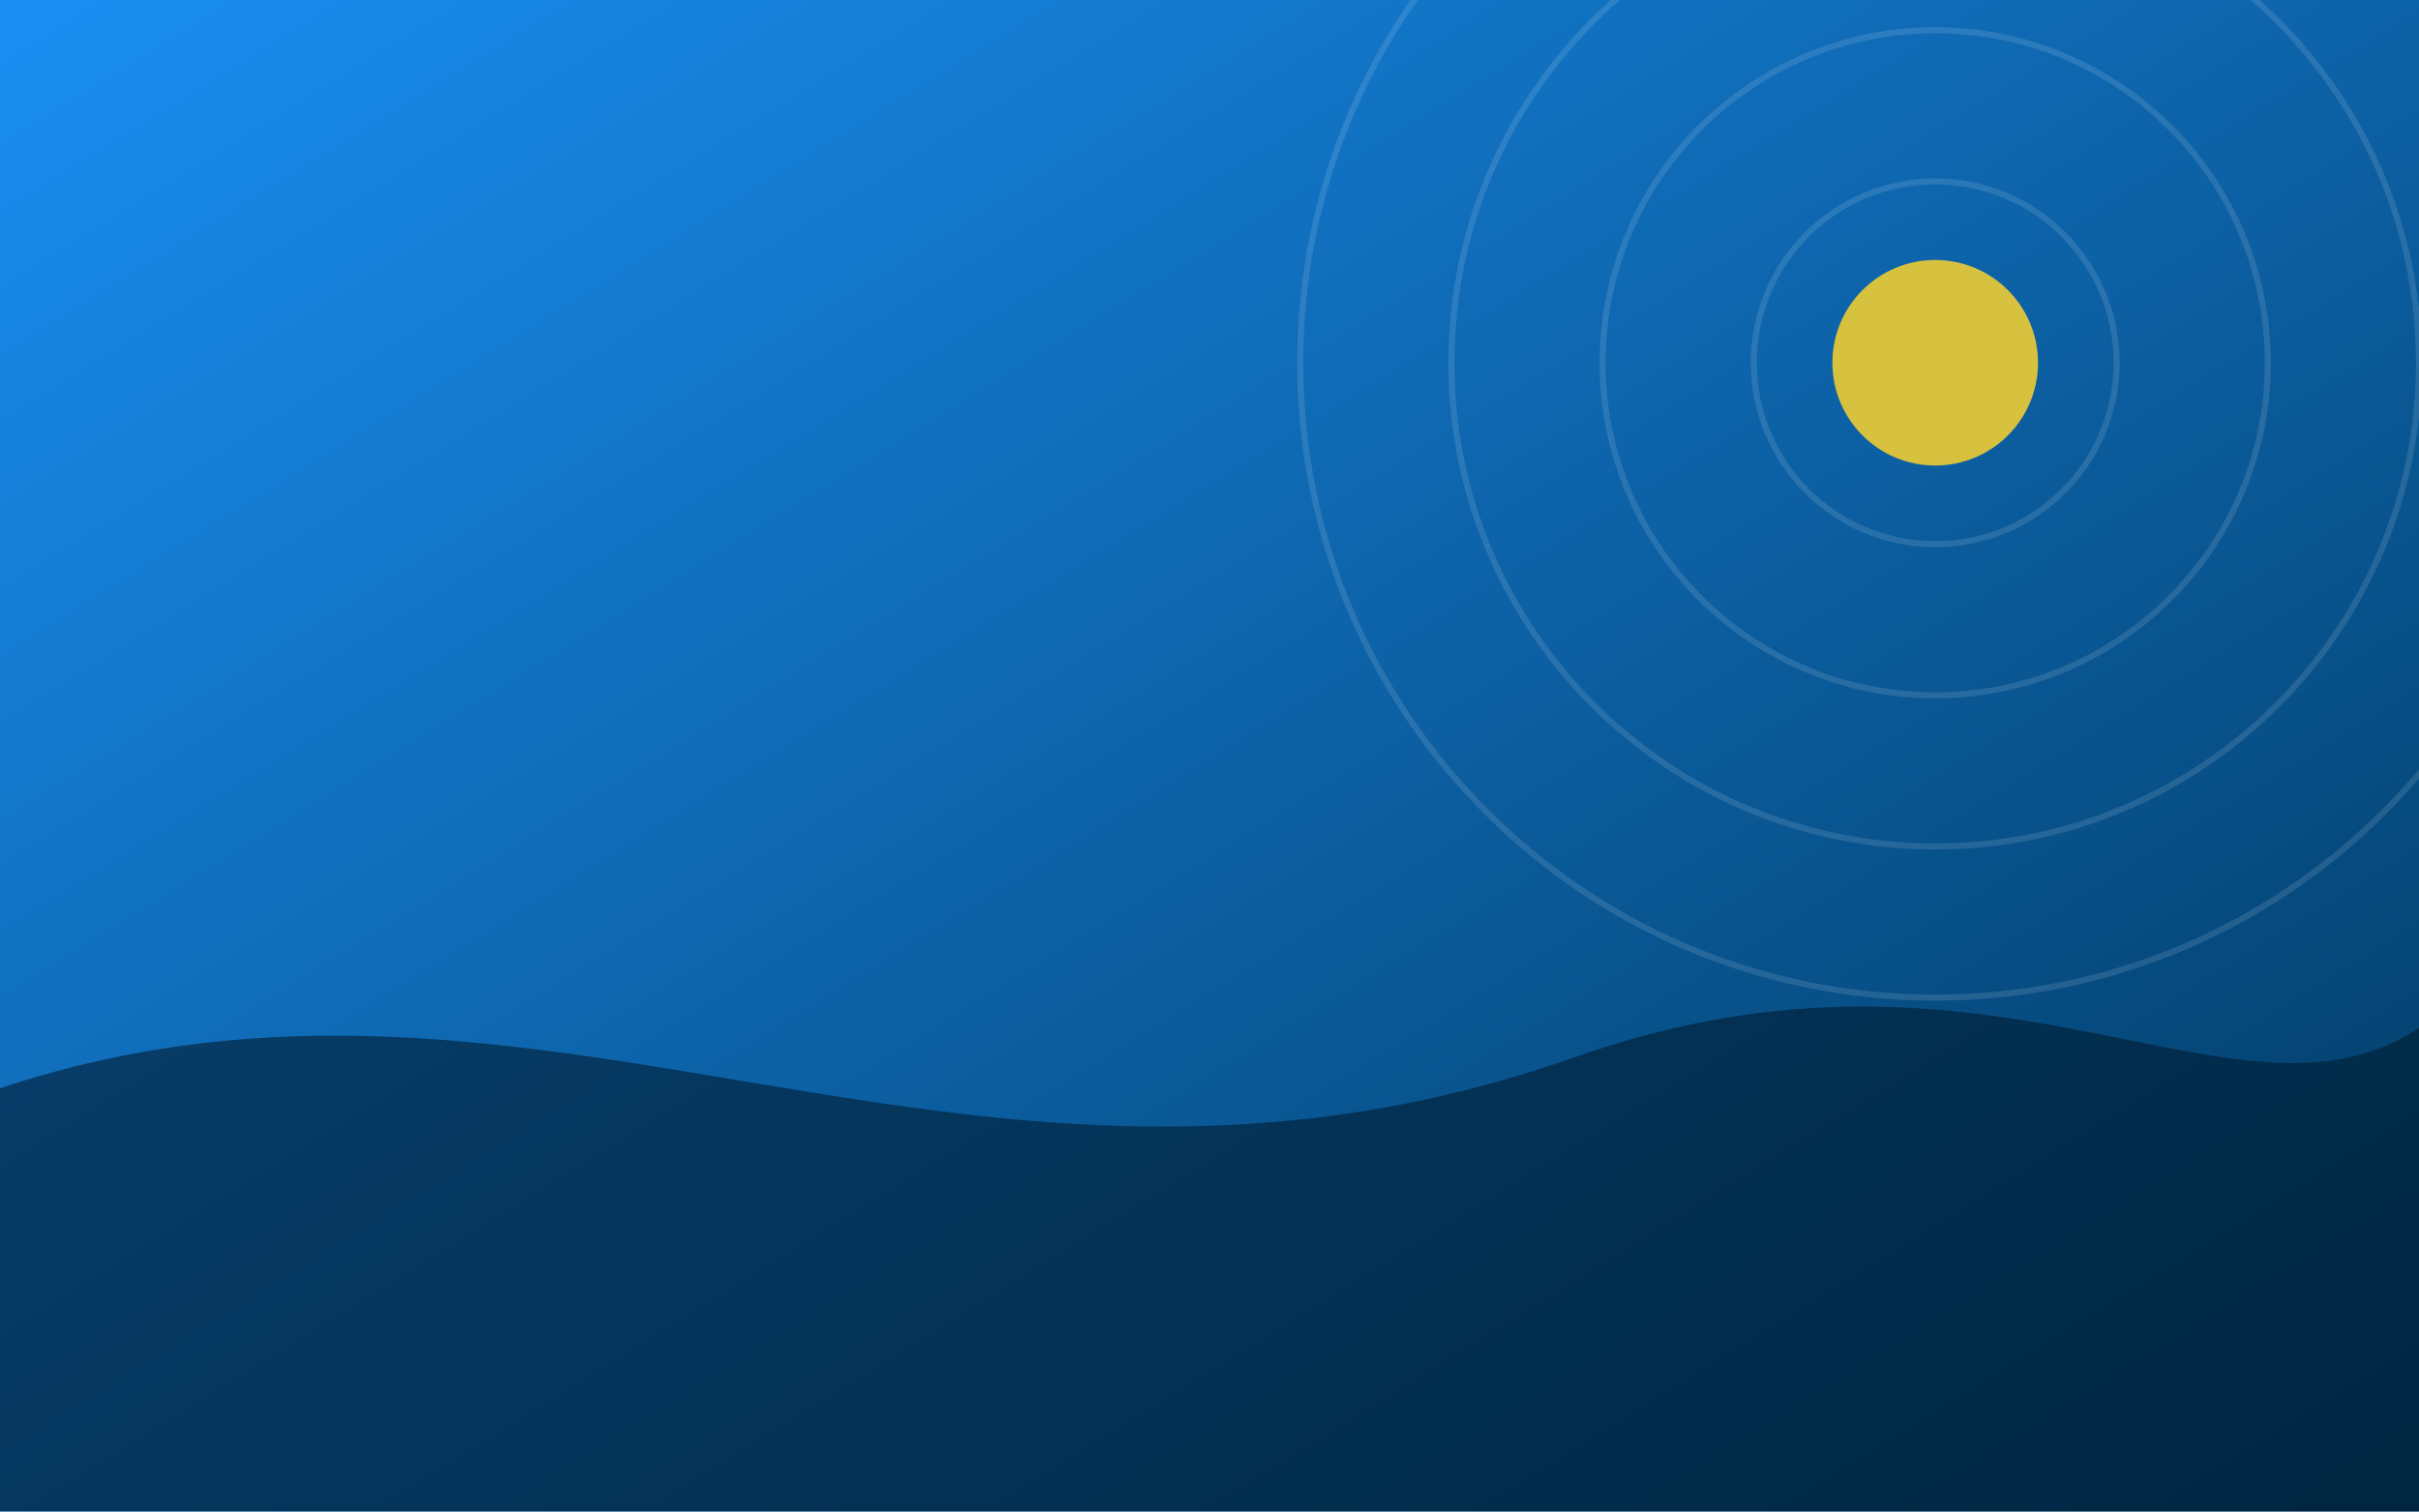
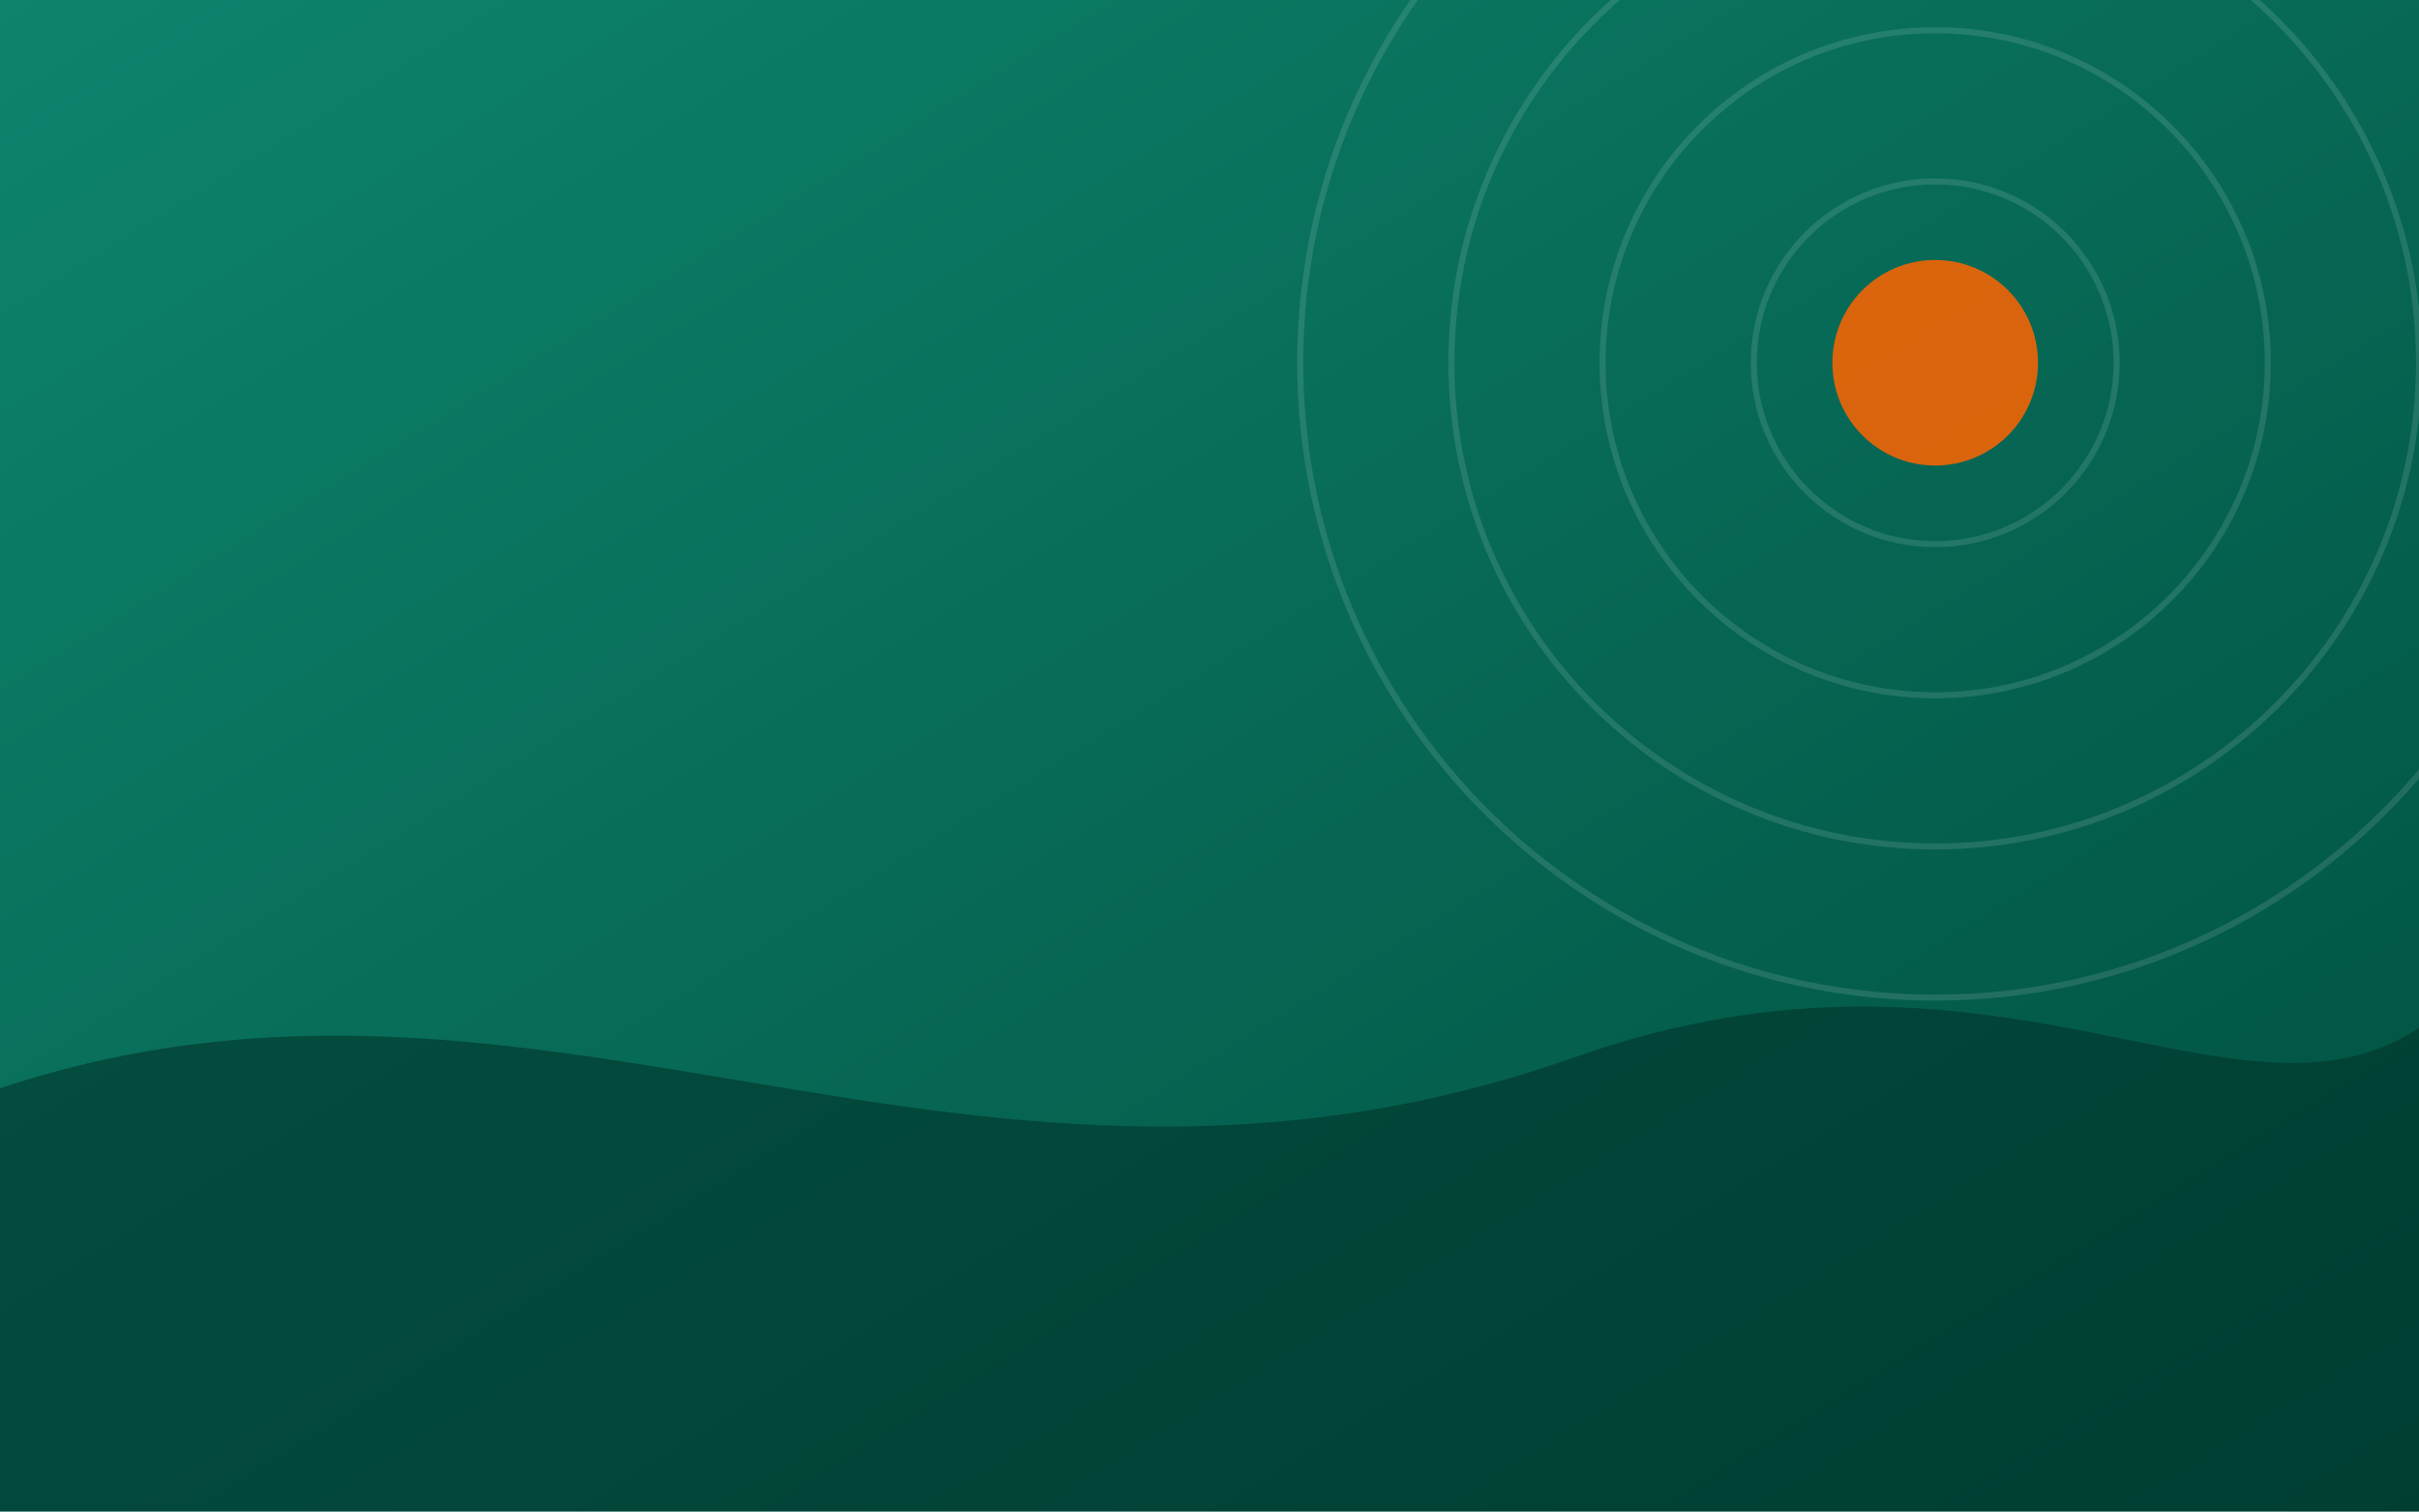
<svg xmlns="http://www.w3.org/2000/svg" viewBox="0 0 800 500" preserveAspectRatio="xMidYMid slice" role="img" aria-label="">
  <defs>
    <linearGradient id="d" x1="0" y1="0" x2="1" y2="1">
-       <stop offset="0" stop-color="#1A8FF3" />
-       <stop offset="1" stop-color="#00365C" />
+       <stop offset="0" stop-color="#0E846D" />
+       <stop offset="1" stop-color="#004E3E" />
    </linearGradient>
  </defs>
  <rect width="800" height="500" fill="url(#d)" />
  <g fill="none" stroke="#ffffff" stroke-opacity="0.12" stroke-width="2">
    <circle cx="640" cy="120" r="60" />
    <circle cx="640" cy="120" r="110" />
    <circle cx="640" cy="120" r="160" />
    <circle cx="640" cy="120" r="210" />
  </g>
-   <path d="M0 360 C180 300 320 420 520 350 C660 300 740 380 800 340 L800 500 L0 500 Z" fill="#001A2E" opacity="0.6" />
-   <circle cx="640" cy="120" r="34" fill="#FAD22D" opacity="0.85" />
+   <path d="M0 360 C180 300 320 420 520 350 C660 300 740 380 800 340 L800 500 L0 500 Z" fill="#003429" opacity="0.6" />
+   <circle cx="640" cy="120" r="34" fill="#FF6400" opacity="0.85" />
</svg>
